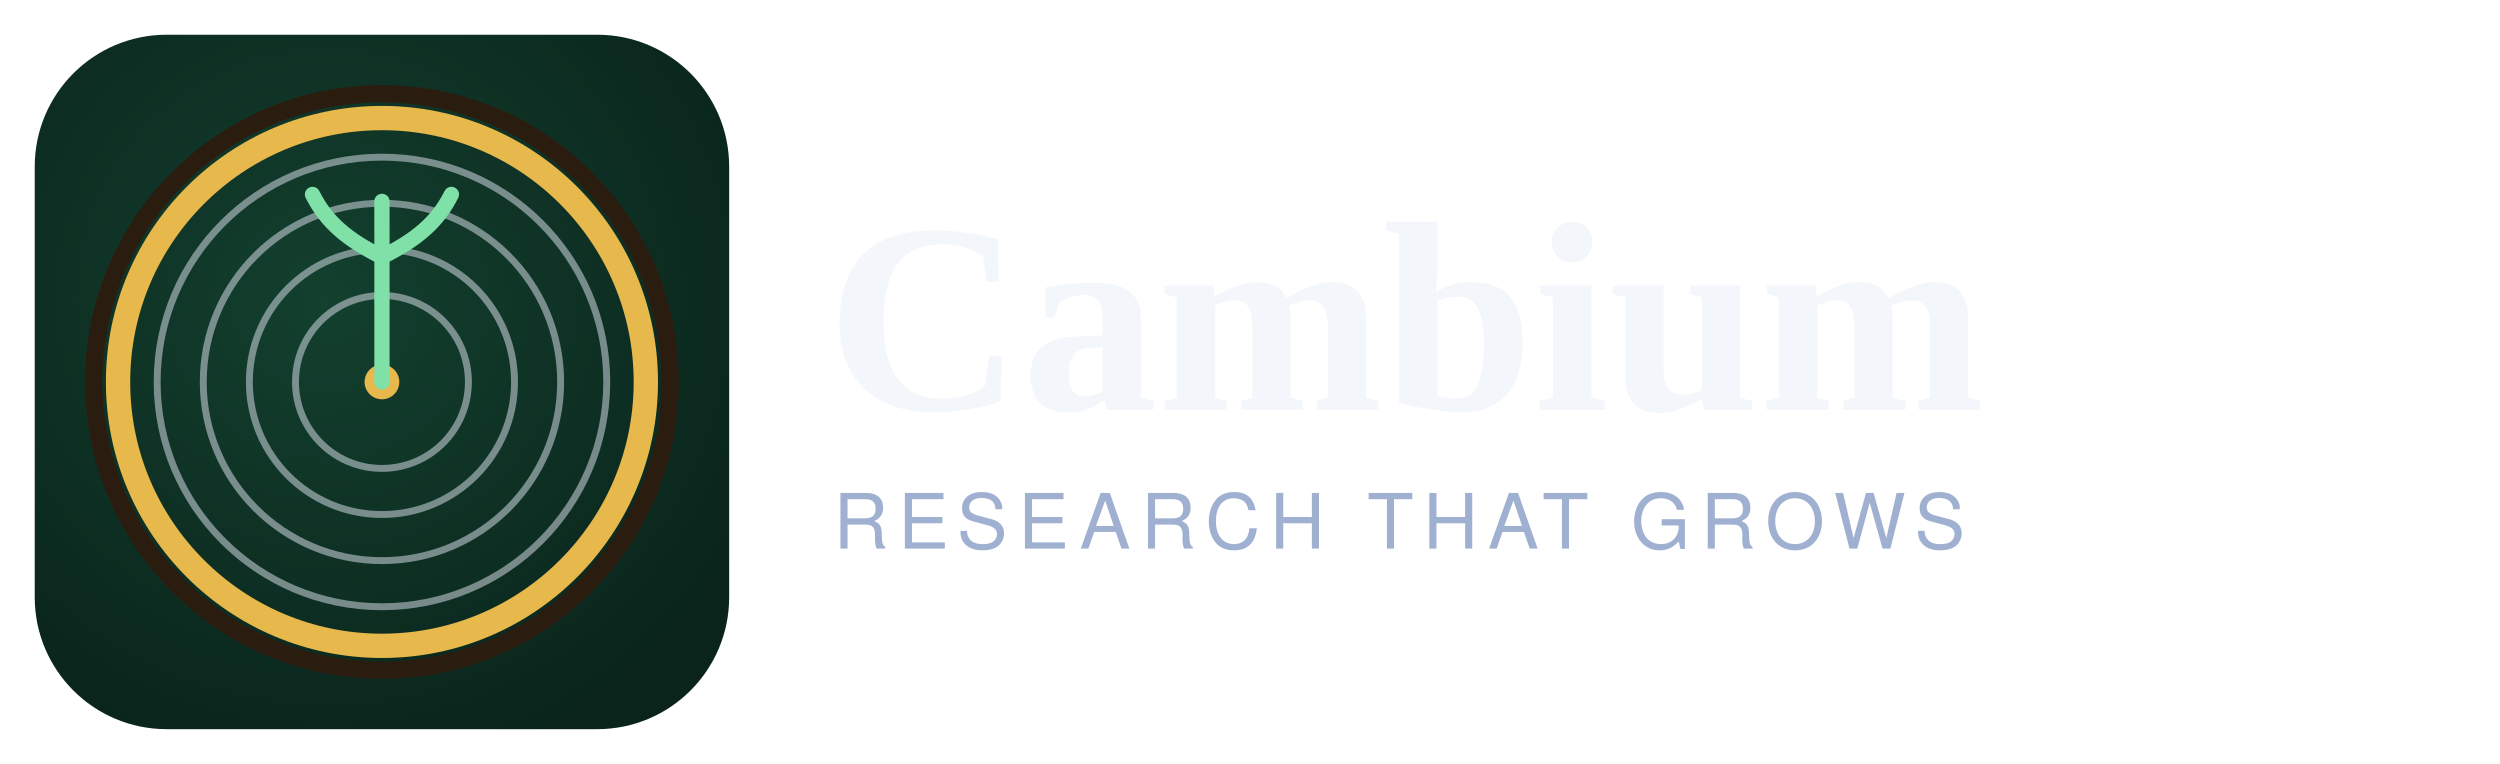
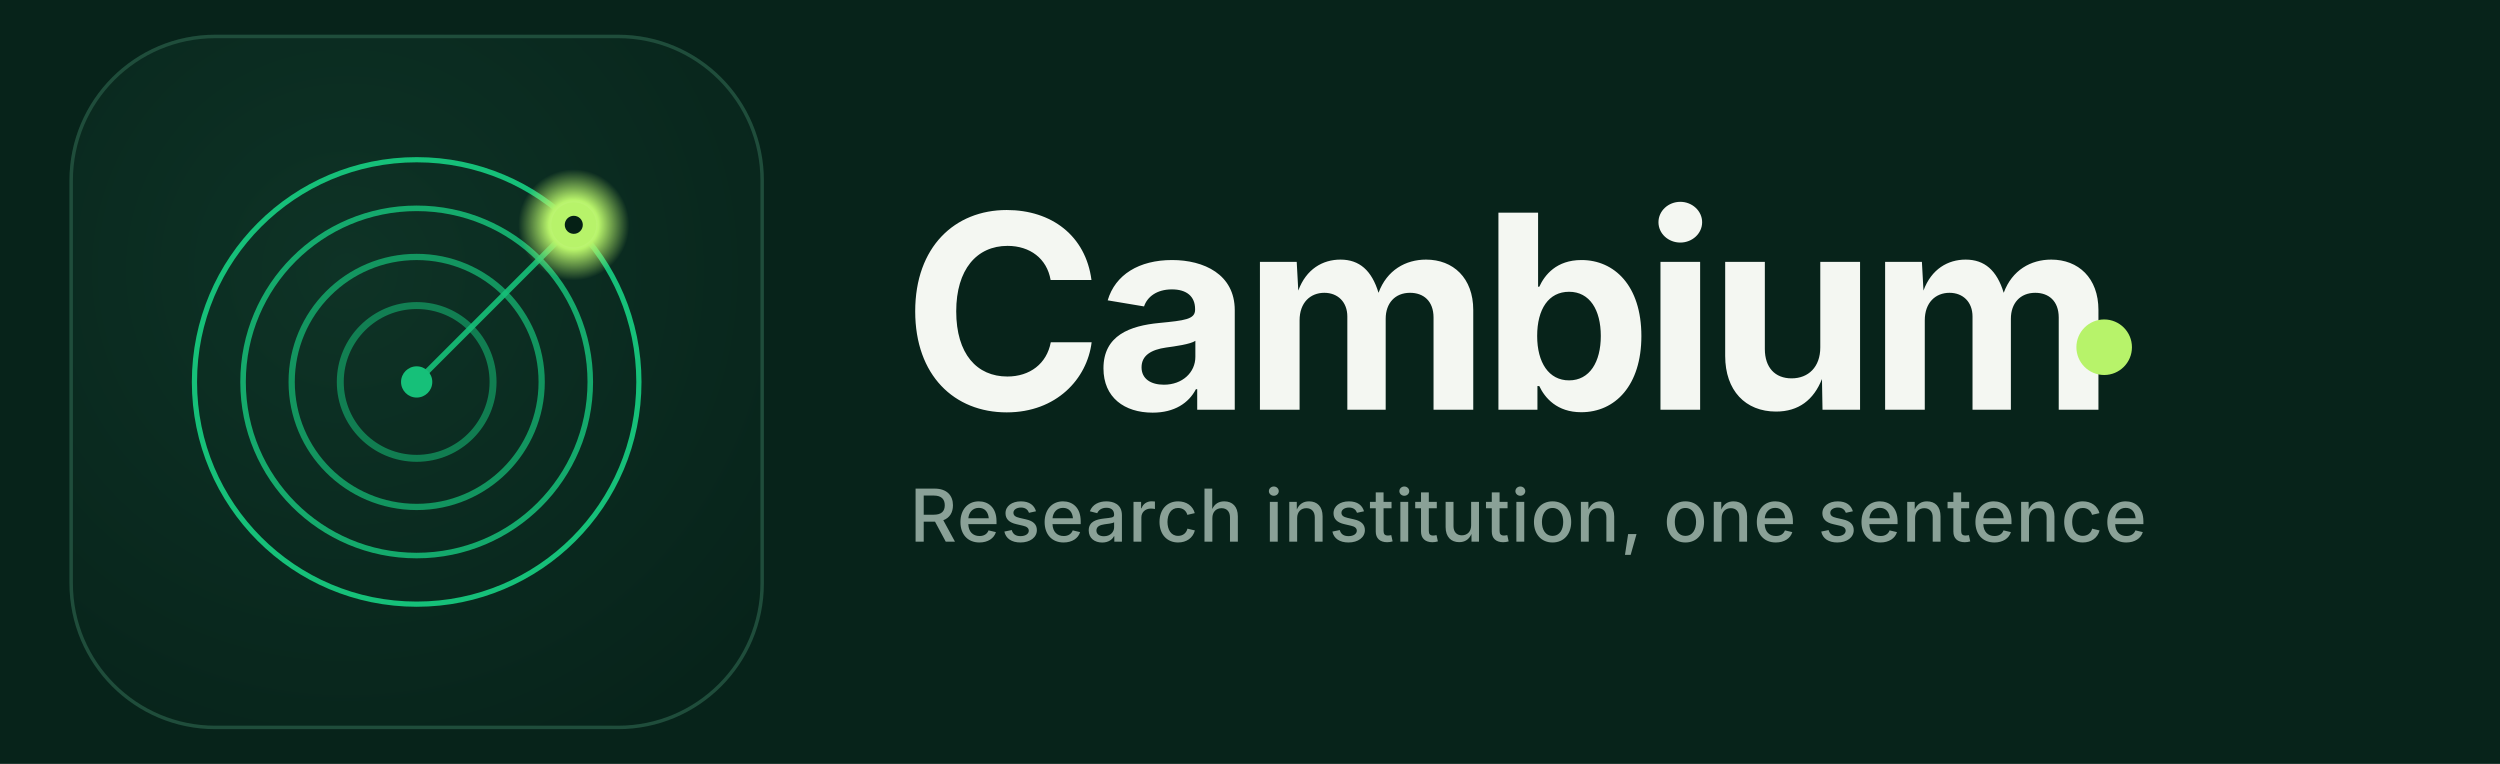
- <svg xmlns="http://www.w3.org/2000/svg" viewBox="0 0 720 220" width="720" height="220" role="img" aria-label="Cambium logo">
+ <svg xmlns="http://www.w3.org/2000/svg" viewBox="0 0 720 220" width="720" height="220" role="img" aria-label="Cambium logo (dark)" font-family="Inter,-apple-system,BlinkMacSystemFont,'Segoe UI',Helvetica,Arial,sans-serif">
  <defs>
-     <radialGradient id="w2" cx="42%" cy="38%" r="70%">
-       <stop offset="0%" stop-color="#13402f" />
-       <stop offset="100%" stop-color="#0a241b" />
+     <radialGradient id="ld-bg" cx="40%" cy="34%" r="78%">
+       <stop offset="0%" stop-color="#0E3326" />
+       <stop offset="100%" stop-color="#07231A" />
+     </radialGradient>
+     <radialGradient id="ld-node" cx="50%" cy="50%" r="50%">
+       <stop offset="0%" stop-color="#EAFFC9" />
+       <stop offset="45%" stop-color="#B7F36A" />
+       <stop offset="100%" stop-color="#B7F36A" stop-opacity="0" />
    </radialGradient>
  </defs>
-   <g transform="translate(10,10)">
-     <rect width="200" height="200" rx="38" fill="url(#w2)" />
-     <g fill="none" stroke="#cfd6e0" stroke-opacity="0.55" transform="translate(100,100) scale(0.83)">
-       <circle r="30" stroke-width="2.4" />
-       <circle r="46" stroke-width="2.4" />
-       <circle r="62" stroke-width="2.4" />
-       <circle r="78" stroke-width="2.4" />
+   <rect x="0" y="0" width="720" height="220" rx="0" fill="#07231A" />
+   <g transform="translate(20,10)">
+     <rect x="0" y="0" width="200" height="200" rx="42" fill="url(#ld-bg)" />
+     <rect x="0.5" y="0.5" width="199" height="199" rx="41.5" fill="none" stroke="#1F4D3B" stroke-width="1" />
+     <g fill="none" stroke="#16C079" stroke-linecap="round">
+       <circle cx="100" cy="100" r="22" stroke-width="2" opacity="0.55" />
+       <circle cx="100" cy="100" r="36" stroke-width="1.8" opacity="0.7" />
+       <circle cx="100" cy="100" r="50" stroke-width="1.6" opacity="0.85" />
+       <circle cx="100" cy="100" r="64" stroke-width="1.5" />
    </g>
-     <circle cx="100" cy="100" r="76" fill="none" stroke="#e7b84b" stroke-width="7" />
-     <circle cx="100" cy="100" r="83" fill="none" stroke="#2b1c10" stroke-width="5" />
-     <circle cx="100" cy="100" r="5" fill="#e7b84b" />
-     <path d="M100 100 V48 M100 64 C90 59 84 54 80 46 M100 64 C110 59 116 54 120 46" fill="none" stroke="#7fe0a8" stroke-width="4.4" stroke-linecap="round" />
+     <line x1="100" y1="100" x2="145.25" y2="54.75" stroke="#16C079" stroke-width="1.6" stroke-linecap="round" opacity="0.9" />
+     <circle cx="100" cy="100" r="4.5" fill="#16C079" />
+     <circle cx="145.25" cy="54.75" r="16" fill="url(#ld-node)" />
+     <circle cx="145.25" cy="54.75" r="6.5" fill="#B7F36A" />
+     <circle cx="145.25" cy="54.75" r="2.6" fill="#052015" />
  </g>
-   <text x="238" y="118" font-family="Georgia,'Times New Roman',serif" font-size="78" font-weight="700" fill="#f3f6fb">Cambium</text>
-   <text x="240" y="158" font-family="Helvetica,Arial,sans-serif" font-size="22" letter-spacing="3" fill="#9fb0d0">RESEARCH THAT GROWS</text>
+   <g transform="translate(260,0)">
+     <text x="0" y="118" fill="#F4F7F2" font-size="78" font-weight="700" letter-spacing="-2.5">Cambium</text>
+     <circle cx="346" cy="100" r="8" fill="#B7F36A" />
+     <text x="2" y="156" fill="#8AA197" font-size="21" font-weight="500" letter-spacing="0.3">Research institution, one sentence</text>
+   </g>
</svg>
